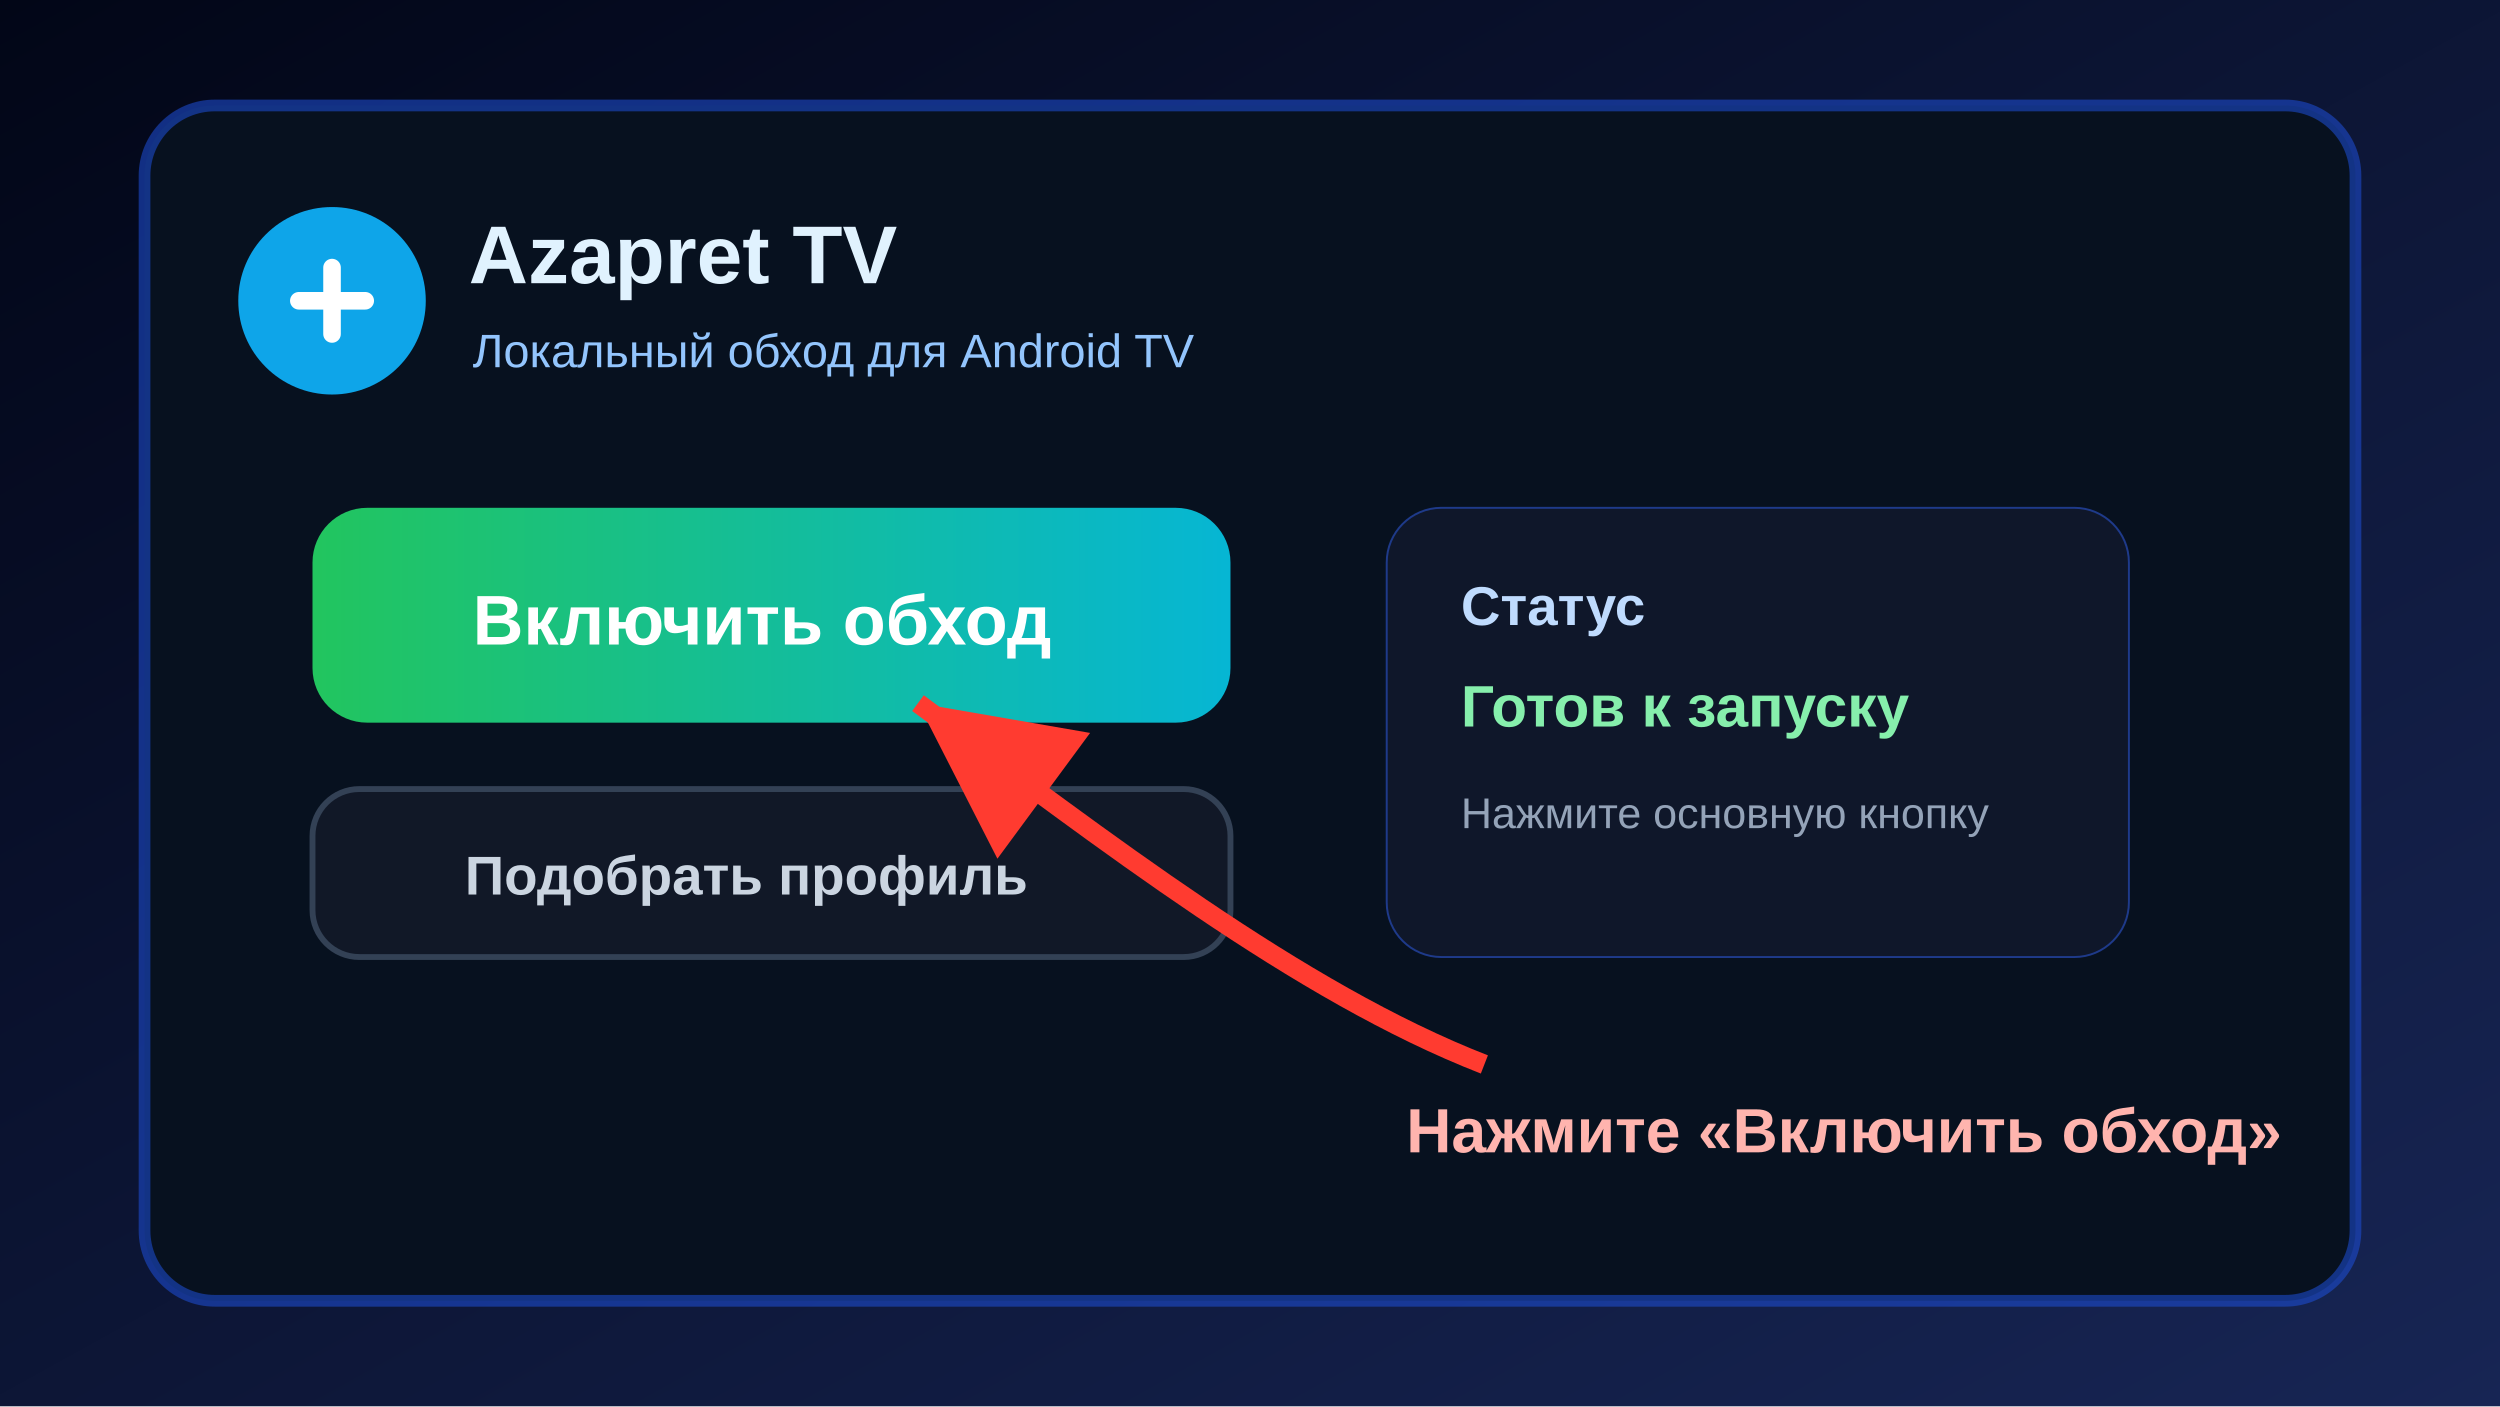
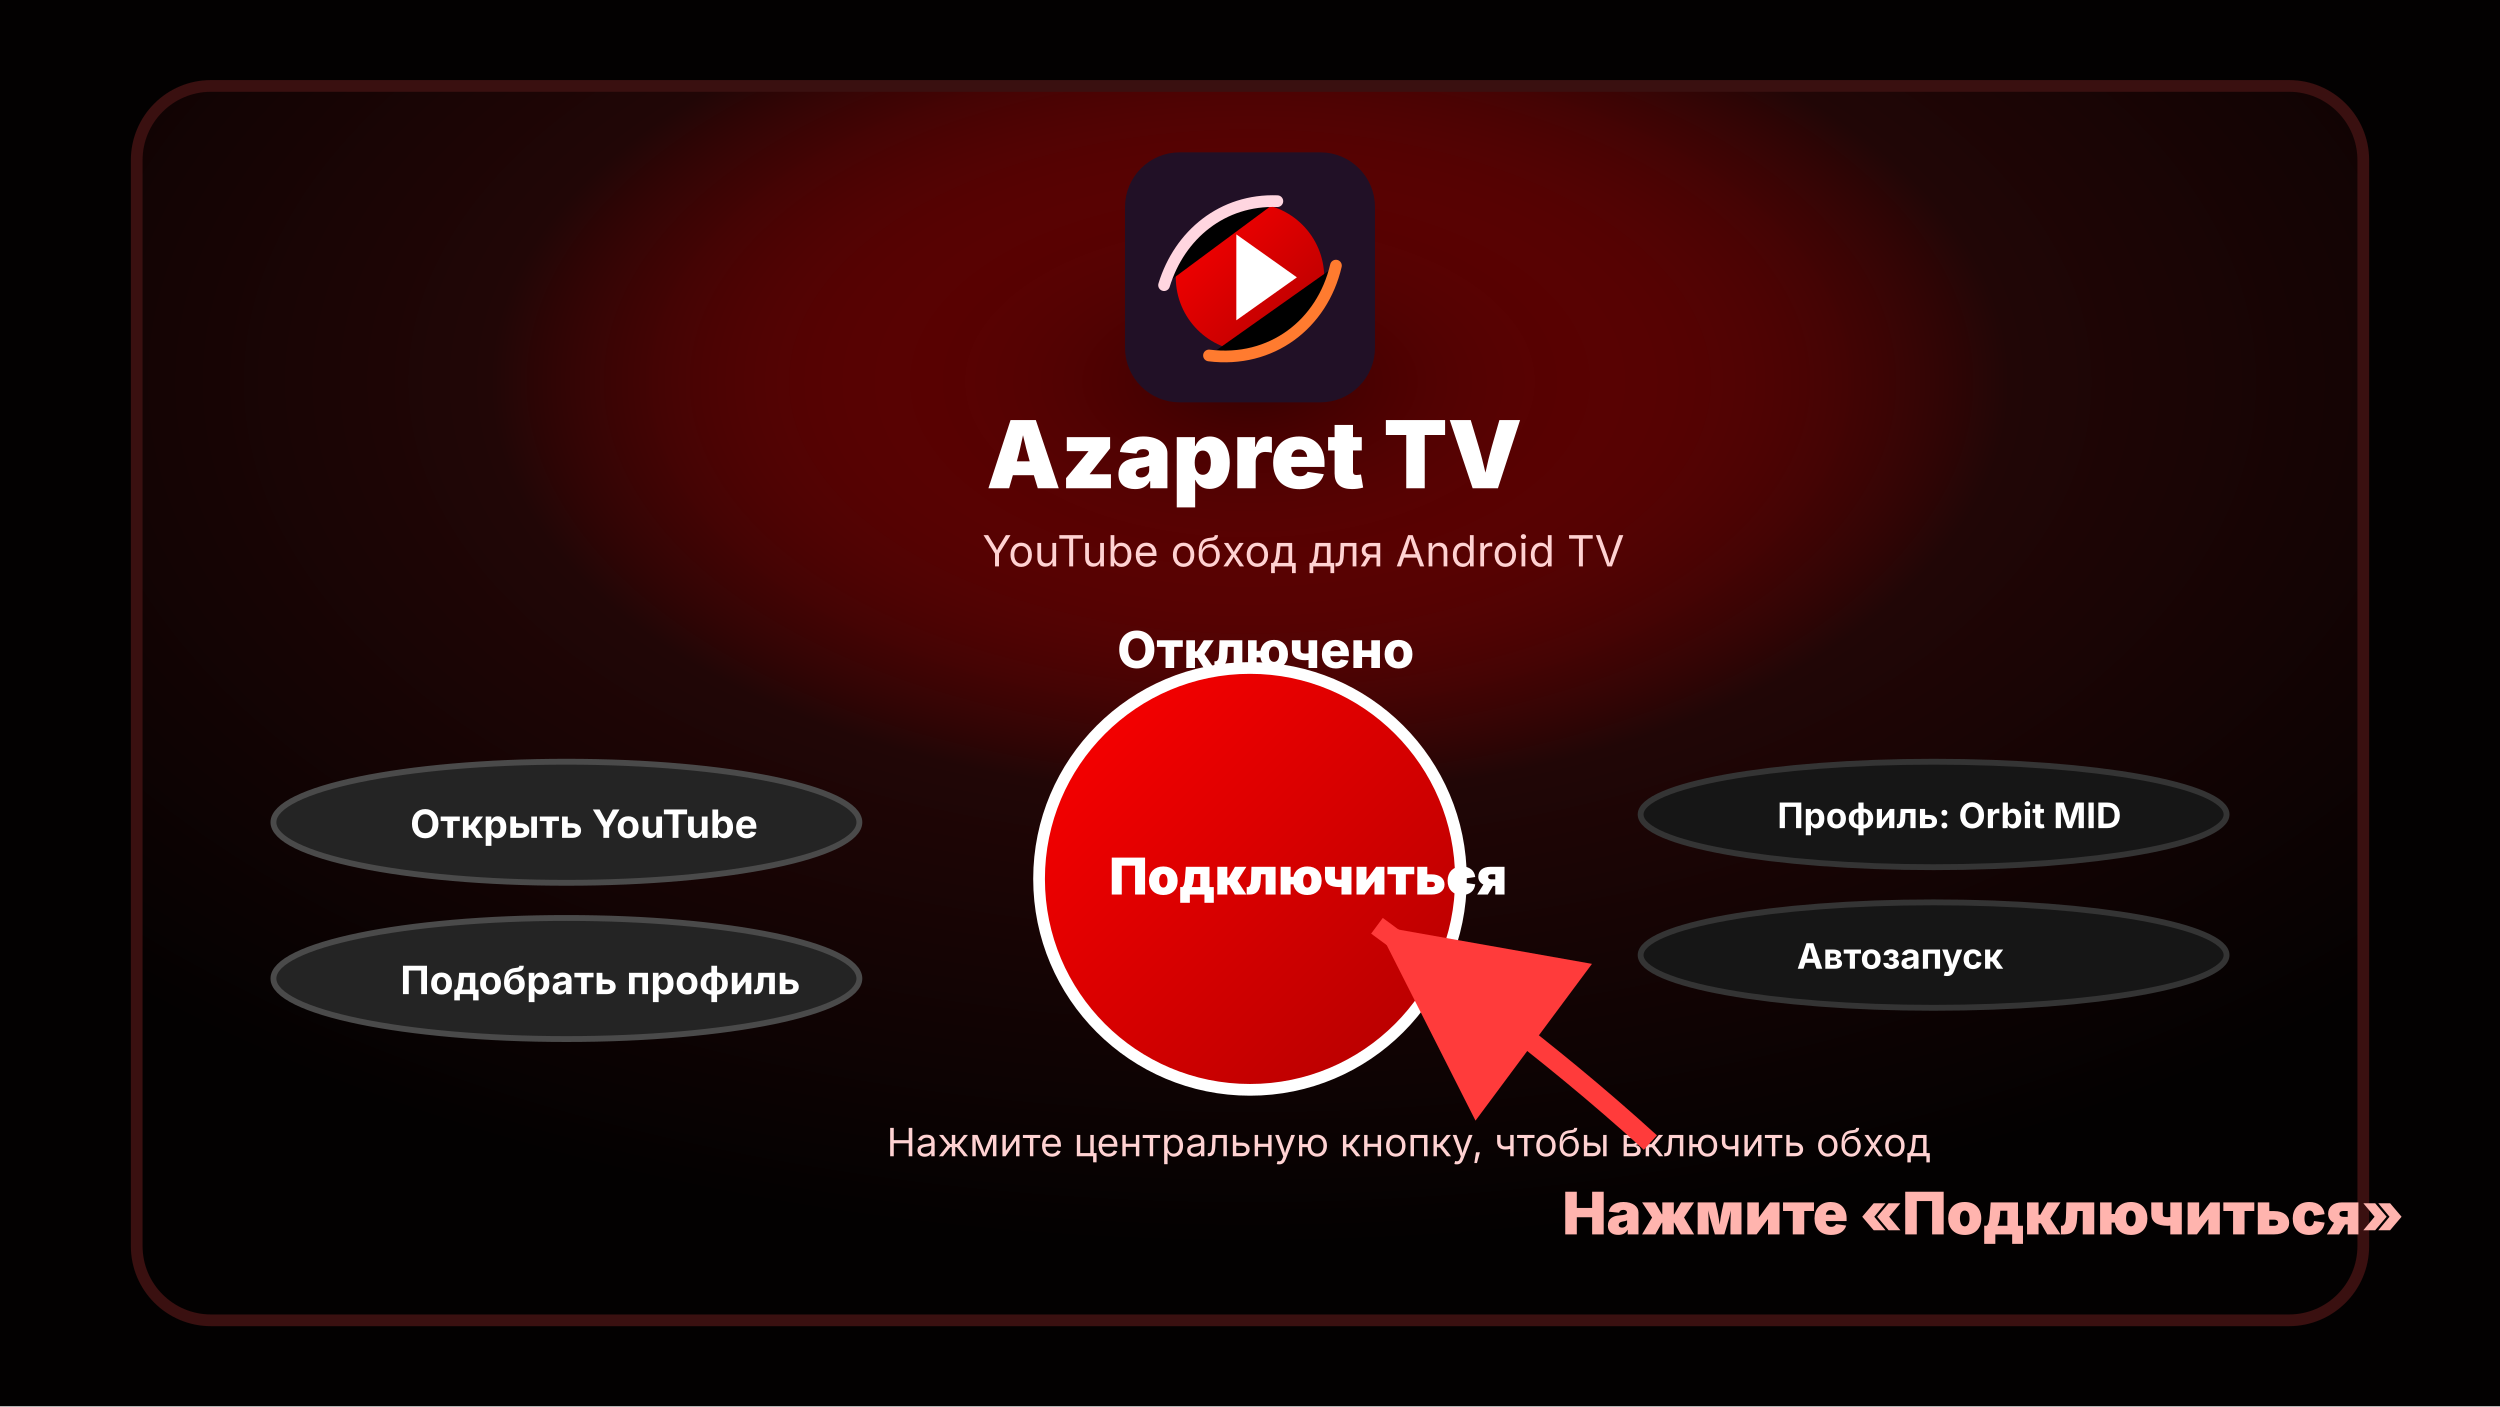
<svg xmlns="http://www.w3.org/2000/svg" width="1280" height="720" viewBox="0 0 1280 720">
  <defs>
-     <linearGradient id="bg" x1="0" y1="0" x2="1" y2="1">
-       <stop offset="0" stop-color="#020617" />
-       <stop offset="1" stop-color="#172554" />
+     <radialGradient id="bg" cx="50%" cy="24%" r="70%">
+       <stop offset="0" stop-color="#ff0000" stop-opacity="0.20" />
+       <stop offset="0.48" stop-color="#210606" />
+       <stop offset="1" stop-color="#030101" />
+     </radialGradient>
+     <linearGradient id="red" x1="0" y1="0" x2="1" y2="1">
+       <stop stop-color="#ff0000" />
+       <stop offset="1" stop-color="#b00000" />
    </linearGradient>
-     <linearGradient id="btn" x1="0" y1="0" x2="1" y2="0">
-       <stop offset="0" stop-color="#22c55e" />
-       <stop offset="1" stop-color="#06b6d4" />
+     <linearGradient id="green" x1="0" y1="0" x2="1" y2="1">
+       <stop stop-color="#2eea93" />
+       <stop offset="1" stop-color="#0b9d67" />
    </linearGradient>
-     <marker id="arrow" markerWidth="12" markerHeight="12" refX="10" refY="6" orient="auto">
-       <path d="M2,2 L10,6 L2,10 Z" fill="#ff3b30" />
+     <marker id="arrow" markerWidth="14" markerHeight="14" refX="12" refY="7" orient="auto">
+       <path d="M2,2 L12,7 L2,12 Z" fill="#ff3b3b" />
    </marker>
  </defs>
-   <rect width="1280" height="720" fill="url(#bg)" />
-   <rect x="74" y="54" width="1132" height="612" rx="36" fill="#07111f" stroke="#1d4ed8" stroke-opacity="0.55" stroke-width="6" />
-   <circle cx="170" cy="154" r="48" fill="#0ea5e9" />
-   <path d="M153 154 h34 M170 137 v34" stroke="#fff" stroke-width="9" stroke-linecap="round" />
-   <text x="240" y="145" fill="#e0f2fe" font-family="Segoe UI, Arial" font-size="42" font-weight="800">Azapret TV</text>
-   <text x="242" y="188" fill="#93c5fd" font-family="Segoe UI, Arial" font-size="24">Локальный обход для Android TV</text>
-   <rect x="160" y="260" width="470" height="110" rx="28" fill="url(#btn)" />
-   <text x="242" y="330" fill="#ffffff" font-family="Segoe UI, Arial" font-size="36" font-weight="800">Включить обход</text>
-   <rect x="160" y="404" width="470" height="86" rx="24" fill="#111827" stroke="#334155" stroke-width="3" />
-   <text x="238" y="458" fill="#cbd5e1" font-family="Segoe UI, Arial" font-size="28" font-weight="700">Подобрать профиль</text>
-   <rect x="710" y="260" width="380" height="230" rx="28" fill="#0f172a" stroke="#1e3a8a" />
-   <text x="748" y="320" fill="#bfdbfe" font-family="Segoe UI, Arial" font-size="28" font-weight="700">Статус</text>
-   <text x="748" y="372" fill="#86efac" font-family="Segoe UI, Arial" font-size="30" font-weight="800">Готов к запуску</text>
-   <text x="748" y="424" fill="#94a3b8" font-family="Segoe UI, Arial" font-size="22">Нажмите основную кнопку</text>
-   <path d="M760 545 C665 508 565 430 470 360" stroke="#ff3b30" stroke-width="10" fill="none" marker-end="url(#arrow)" />
-   <text x="720" y="590" fill="#ffb4ae" font-family="Segoe UI, Arial" font-size="32" font-weight="800">Нажмите «Включить обход»</text>
+   <rect width="1280" height="720" fill="#030101" />
+   <rect x="70" y="44" width="1140" height="632" rx="38" fill="url(#bg)" stroke="#3a1010" stroke-width="6" />
+   <g transform="translate(576 78)">
+     <rect width="128" height="128" rx="28" fill="#211026" />
+     <circle cx="64" cy="64" r="38" fill="url(#red)" />
+     <path d="M57 42L88 64L57 86V42Z" fill="#fff" />
+     <path d="M20 68C28 42 50 24 78 25" stroke="#ffd6e0" stroke-width="6" stroke-linecap="round" />
+     <path d="M108 58C101 88 75 108 43 104" stroke="#ff7b2f" stroke-width="6" stroke-linecap="round" />
+   </g>
+   <text x="505" y="250" fill="#ffffff" font-family="Inter, Segoe UI, Arial" font-size="48" font-weight="900">Azapret TV</text>
+   <text x="503" y="290" fill="#ffd2d2" font-family="Inter, Segoe UI, Arial" font-size="22">YouTube обход для Android TV</text>
+   <text x="572" y="342" fill="#ffffff" font-family="Inter, Segoe UI, Arial" font-size="26" font-weight="800">Отключено</text>
+   <circle cx="640" cy="450" r="108" fill="url(#red)" stroke="#ffffff" stroke-width="6" />
+   <text x="568" y="458" fill="#fff" font-family="Inter, Segoe UI, Arial" font-size="26" font-weight="900">Подключиться</text>
+   <text x="454" y="592" fill="#ffd2d2" font-family="Inter, Segoe UI, Arial" font-size="20">Нажмите центральную кнопку, чтобы включить обход</text>
+   <rect x="140" y="390" width="300" height="62" rx="999" fill="#242424" stroke="#4a4a4a" stroke-width="3" />
+   <text x="210" y="429" fill="#ffffff" font-family="Inter, Segoe UI, Arial" font-size="20" font-weight="700">Открыть YouTube</text>
+   <rect x="140" y="470" width="300" height="62" rx="999" fill="#242424" stroke="#4a4a4a" stroke-width="3" />
+   <text x="205" y="509" fill="#ffffff" font-family="Inter, Segoe UI, Arial" font-size="20" font-weight="700">Подобрать профиль</text>
+   <rect x="840" y="390" width="300" height="54" rx="999" fill="#161616" stroke="#343434" stroke-width="3" />
+   <text x="910" y="424" fill="#ffffff" font-family="Inter, Segoe UI, Arial" font-size="18" font-weight="700">Профиль: Orbit MID</text>
+   <rect x="840" y="462" width="300" height="54" rx="999" fill="#161616" stroke="#343434" stroke-width="3" />
+   <text x="920" y="496" fill="#ffffff" font-family="Inter, Segoe UI, Arial" font-size="18" font-weight="700">Автозапуск</text>
+   <path d="M845 585 C790 535 740 500 705 474" stroke="#ff3b3b" stroke-width="10" fill="none" marker-end="url(#arrow)" />
+   <text x="800" y="632" fill="#ffb4ae" font-family="Inter, Segoe UI, Arial" font-size="30" font-weight="900">Нажмите «Подключиться»</text>
</svg>
